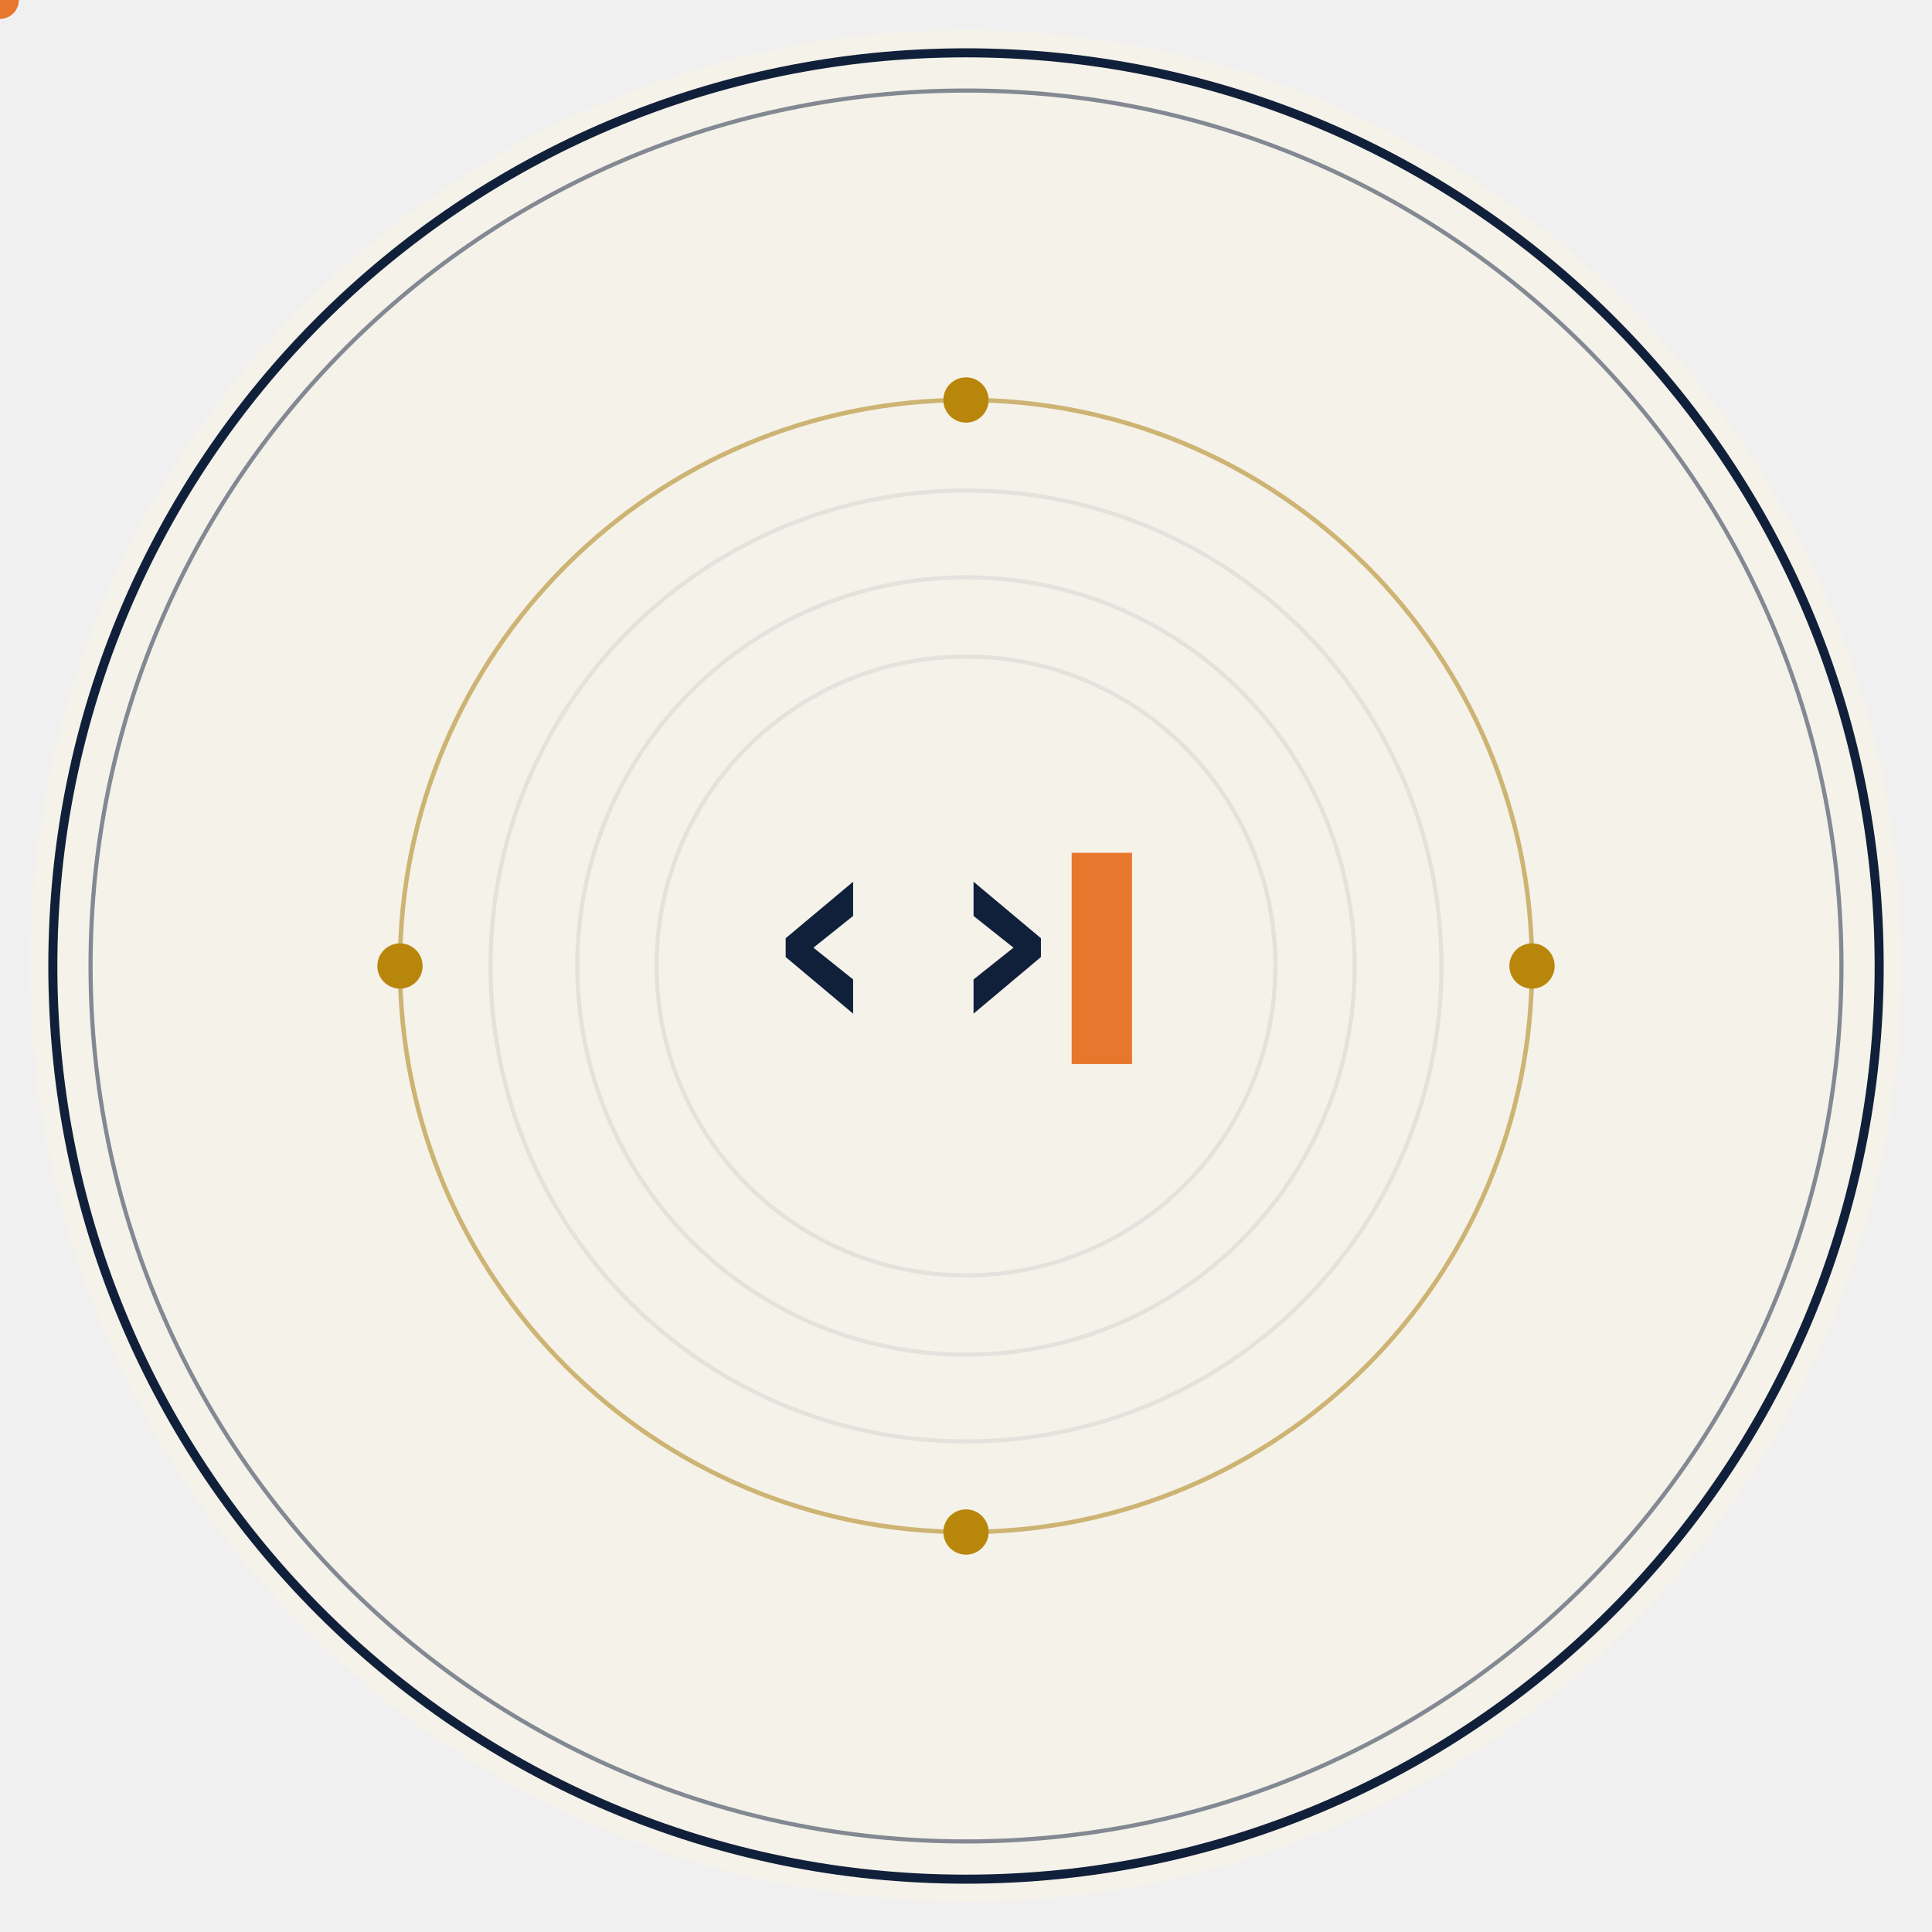
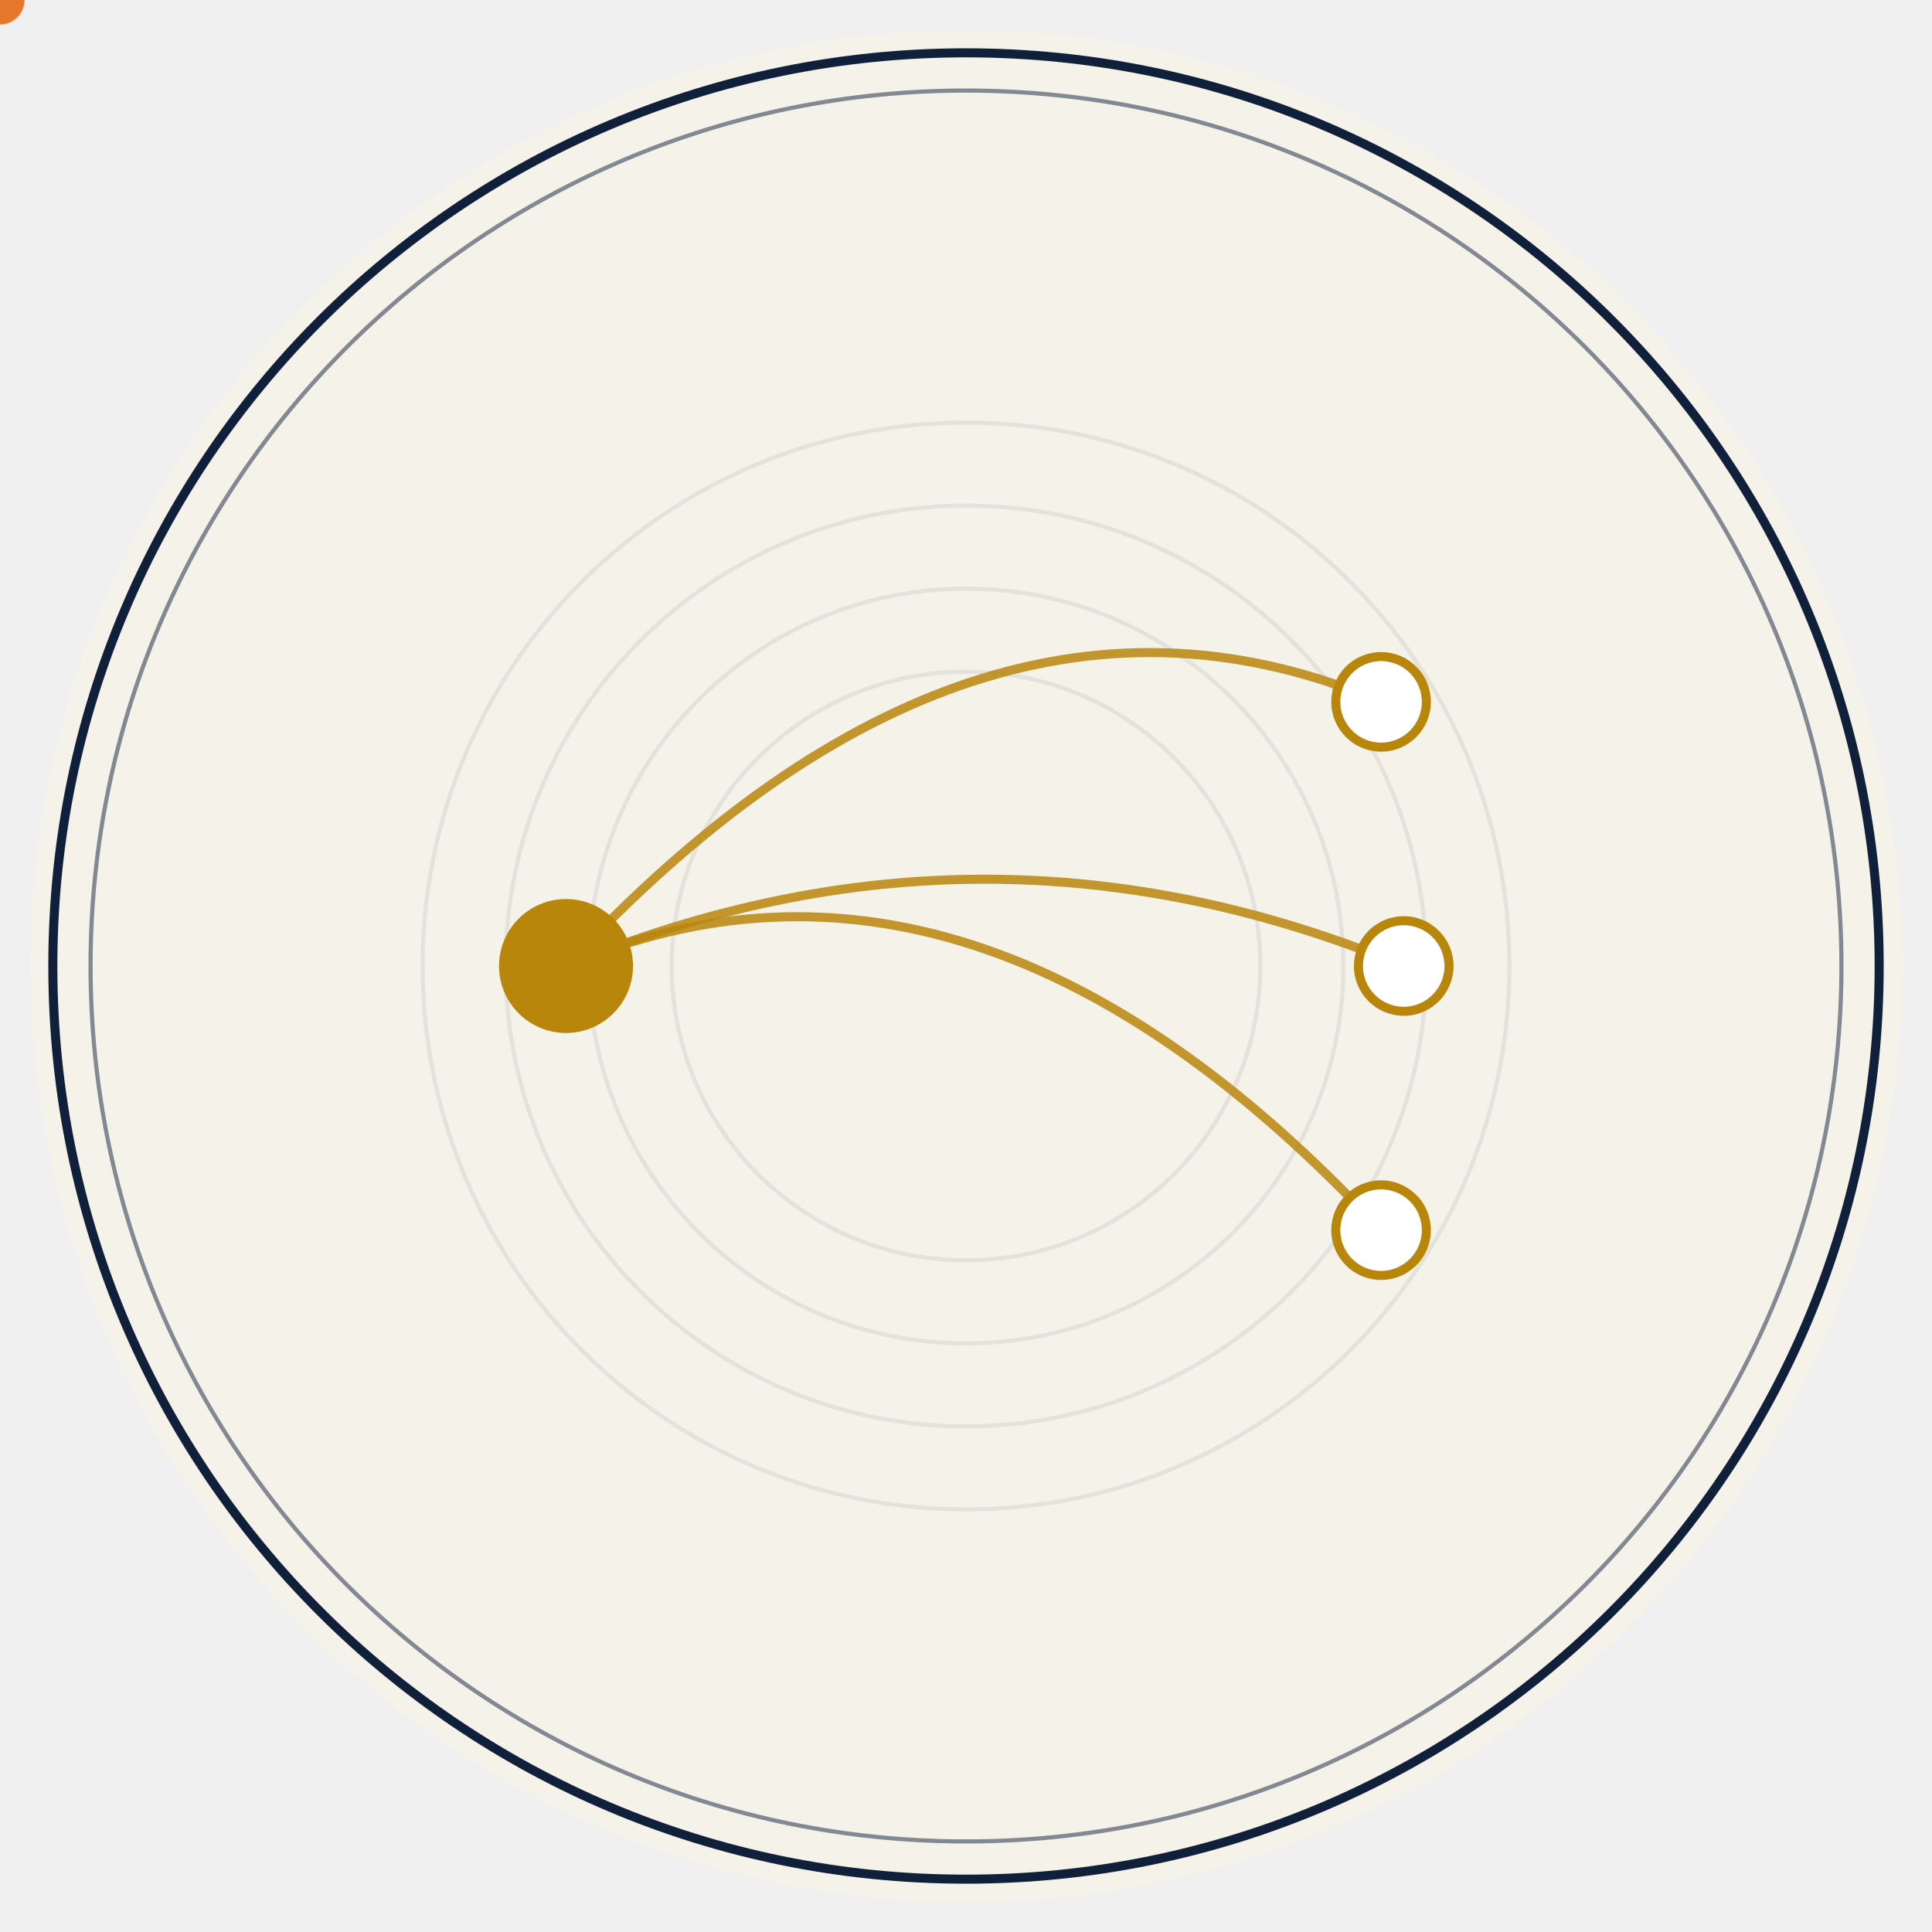
- <svg xmlns="http://www.w3.org/2000/svg" width="512" height="512" viewBox="0 0 512 512" role="img" aria-label="cli-bridge">
+ <svg xmlns="http://www.w3.org/2000/svg" width="512" height="512" viewBox="0 0 512 512" role="img" aria-label="cli-bridge — one side bridged to a council">
  <circle cx="256" cy="256" r="248" fill="#f5f2ea" />
  <g>
-     <circle cx="256" cy="256" r="82" fill="none" stroke="#11203a" stroke-width="1.1" opacity="0.08" />
-     <circle cx="256" cy="256" r="103" fill="none" stroke="#11203a" stroke-width="1.1" opacity="0.08" />
-     <circle cx="256" cy="256" r="126" fill="none" stroke="#11203a" stroke-width="1.1" opacity="0.08" />
-     <circle cx="256" cy="256" r="150" fill="none" stroke="#11203a" stroke-width="1.1" opacity="0.08" />
-     <animateTransform attributeName="transform" type="rotate" from="0 256 256" to="360 256 256" dur="120s" repeatCount="indefinite" />
+     <circle cx="256" cy="256" r="78" fill="none" stroke="#11203a" stroke-width="1.1" opacity="0.08" />
+     <circle cx="256" cy="256" r="100" fill="none" stroke="#11203a" stroke-width="1.1" opacity="0.08" />
+     <circle cx="256" cy="256" r="122" fill="none" stroke="#11203a" stroke-width="1.1" opacity="0.08" />
+     <circle cx="256" cy="256" r="144" fill="none" stroke="#11203a" stroke-width="1.1" opacity="0.08" />
+     <animateTransform attributeName="transform" type="rotate" from="0 256 256" to="360 256 256" dur="160s" repeatCount="indefinite" />
  </g>
  <circle cx="256" cy="256" r="242" fill="none" stroke="#11203a" stroke-width="2.4" />
  <circle cx="256" cy="256" r="232" fill="none" stroke="#11203a" stroke-width="1.1" opacity="0.5" />
-   <circle cx="256" cy="256" r="150" fill="none" stroke="#b8860b" stroke-width="1.2" opacity="0.5" />
-   <circle cx="256" cy="106" r="6" fill="#b8860b" />
-   <circle cx="406" cy="256" r="6" fill="#b8860b" />
-   <circle cx="256" cy="406" r="6" fill="#b8860b" />
-   <circle cx="106" cy="256" r="6" fill="#b8860b" />
-   <circle r="5" fill="#e8772e">
-     <animateMotion dur="6s" repeatCount="indefinite" path="M256,106 A150,150 0 0 1 406,256 A150,150 0 0 1 256,406 A150,150 0 0 1 106,256 A150,150 0 0 1 256,106" />
+   <path d="M150,256 Q258.0,140 366,186" fill="none" stroke="#b8860b" stroke-width="2.4" opacity="0.85" />
+   <path d="M150,256 Q261.0,210 372,256" fill="none" stroke="#b8860b" stroke-width="2.4" opacity="0.85" />
+   <path d="M150,256 Q258.0,210 366,326" fill="none" stroke="#b8860b" stroke-width="2.4" opacity="0.85" />
+   <circle cx="150" cy="256" r="17" fill="#b8860b" />
+   <circle cx="150" cy="256" r="17" fill="none" stroke="#b8860b" stroke-width="1.5">
+     <animate attributeName="r" values="17;26;17" dur="3s" repeatCount="indefinite" />
+     <animate attributeName="opacity" values="0.6;0;0.6" dur="3s" repeatCount="indefinite" />
  </circle>
-   <text x="242" y="274" font-family="ui-monospace,'JetBrains Mono','SF Mono',Menlo,Consolas,monospace" font-size="78" font-weight="700" fill="#11203a" text-anchor="middle">‹›</text>
-   <rect x="284" y="226" width="16" height="56" fill="#e8772e">
-     <animate attributeName="opacity" values="1;1;0;0" dur="1.1s" repeatCount="indefinite" />
-   </rect>
+   <circle cx="366" cy="186" r="12" fill="#ffffff" stroke="#b8860b" stroke-width="2.4">
+     <animate attributeName="opacity" values="0.45;1;0.45" dur="2.4s" begin="0.0s" repeatCount="indefinite" />
+   </circle>
+   <circle cx="372" cy="256" r="12" fill="#ffffff" stroke="#b8860b" stroke-width="2.4">
+     <animate attributeName="opacity" values="0.45;1;0.45" dur="2.4s" begin="0.4s" repeatCount="indefinite" />
+   </circle>
+   <circle cx="366" cy="326" r="12" fill="#ffffff" stroke="#b8860b" stroke-width="2.4">
+     <animate attributeName="opacity" values="0.45;1;0.45" dur="2.4s" begin="0.8s" repeatCount="indefinite" />
+   </circle>
+   <circle r="6.5" fill="#e8772e">
+     <animateMotion dur="2.2s" repeatCount="indefinite" keyPoints="0;1" keyTimes="0;1" path="M150,256 Q261.0,210 372,256" />
+     <animate attributeName="opacity" values="0;1;1;1;0" dur="2.2s" repeatCount="indefinite" />
+   </circle>
</svg>
